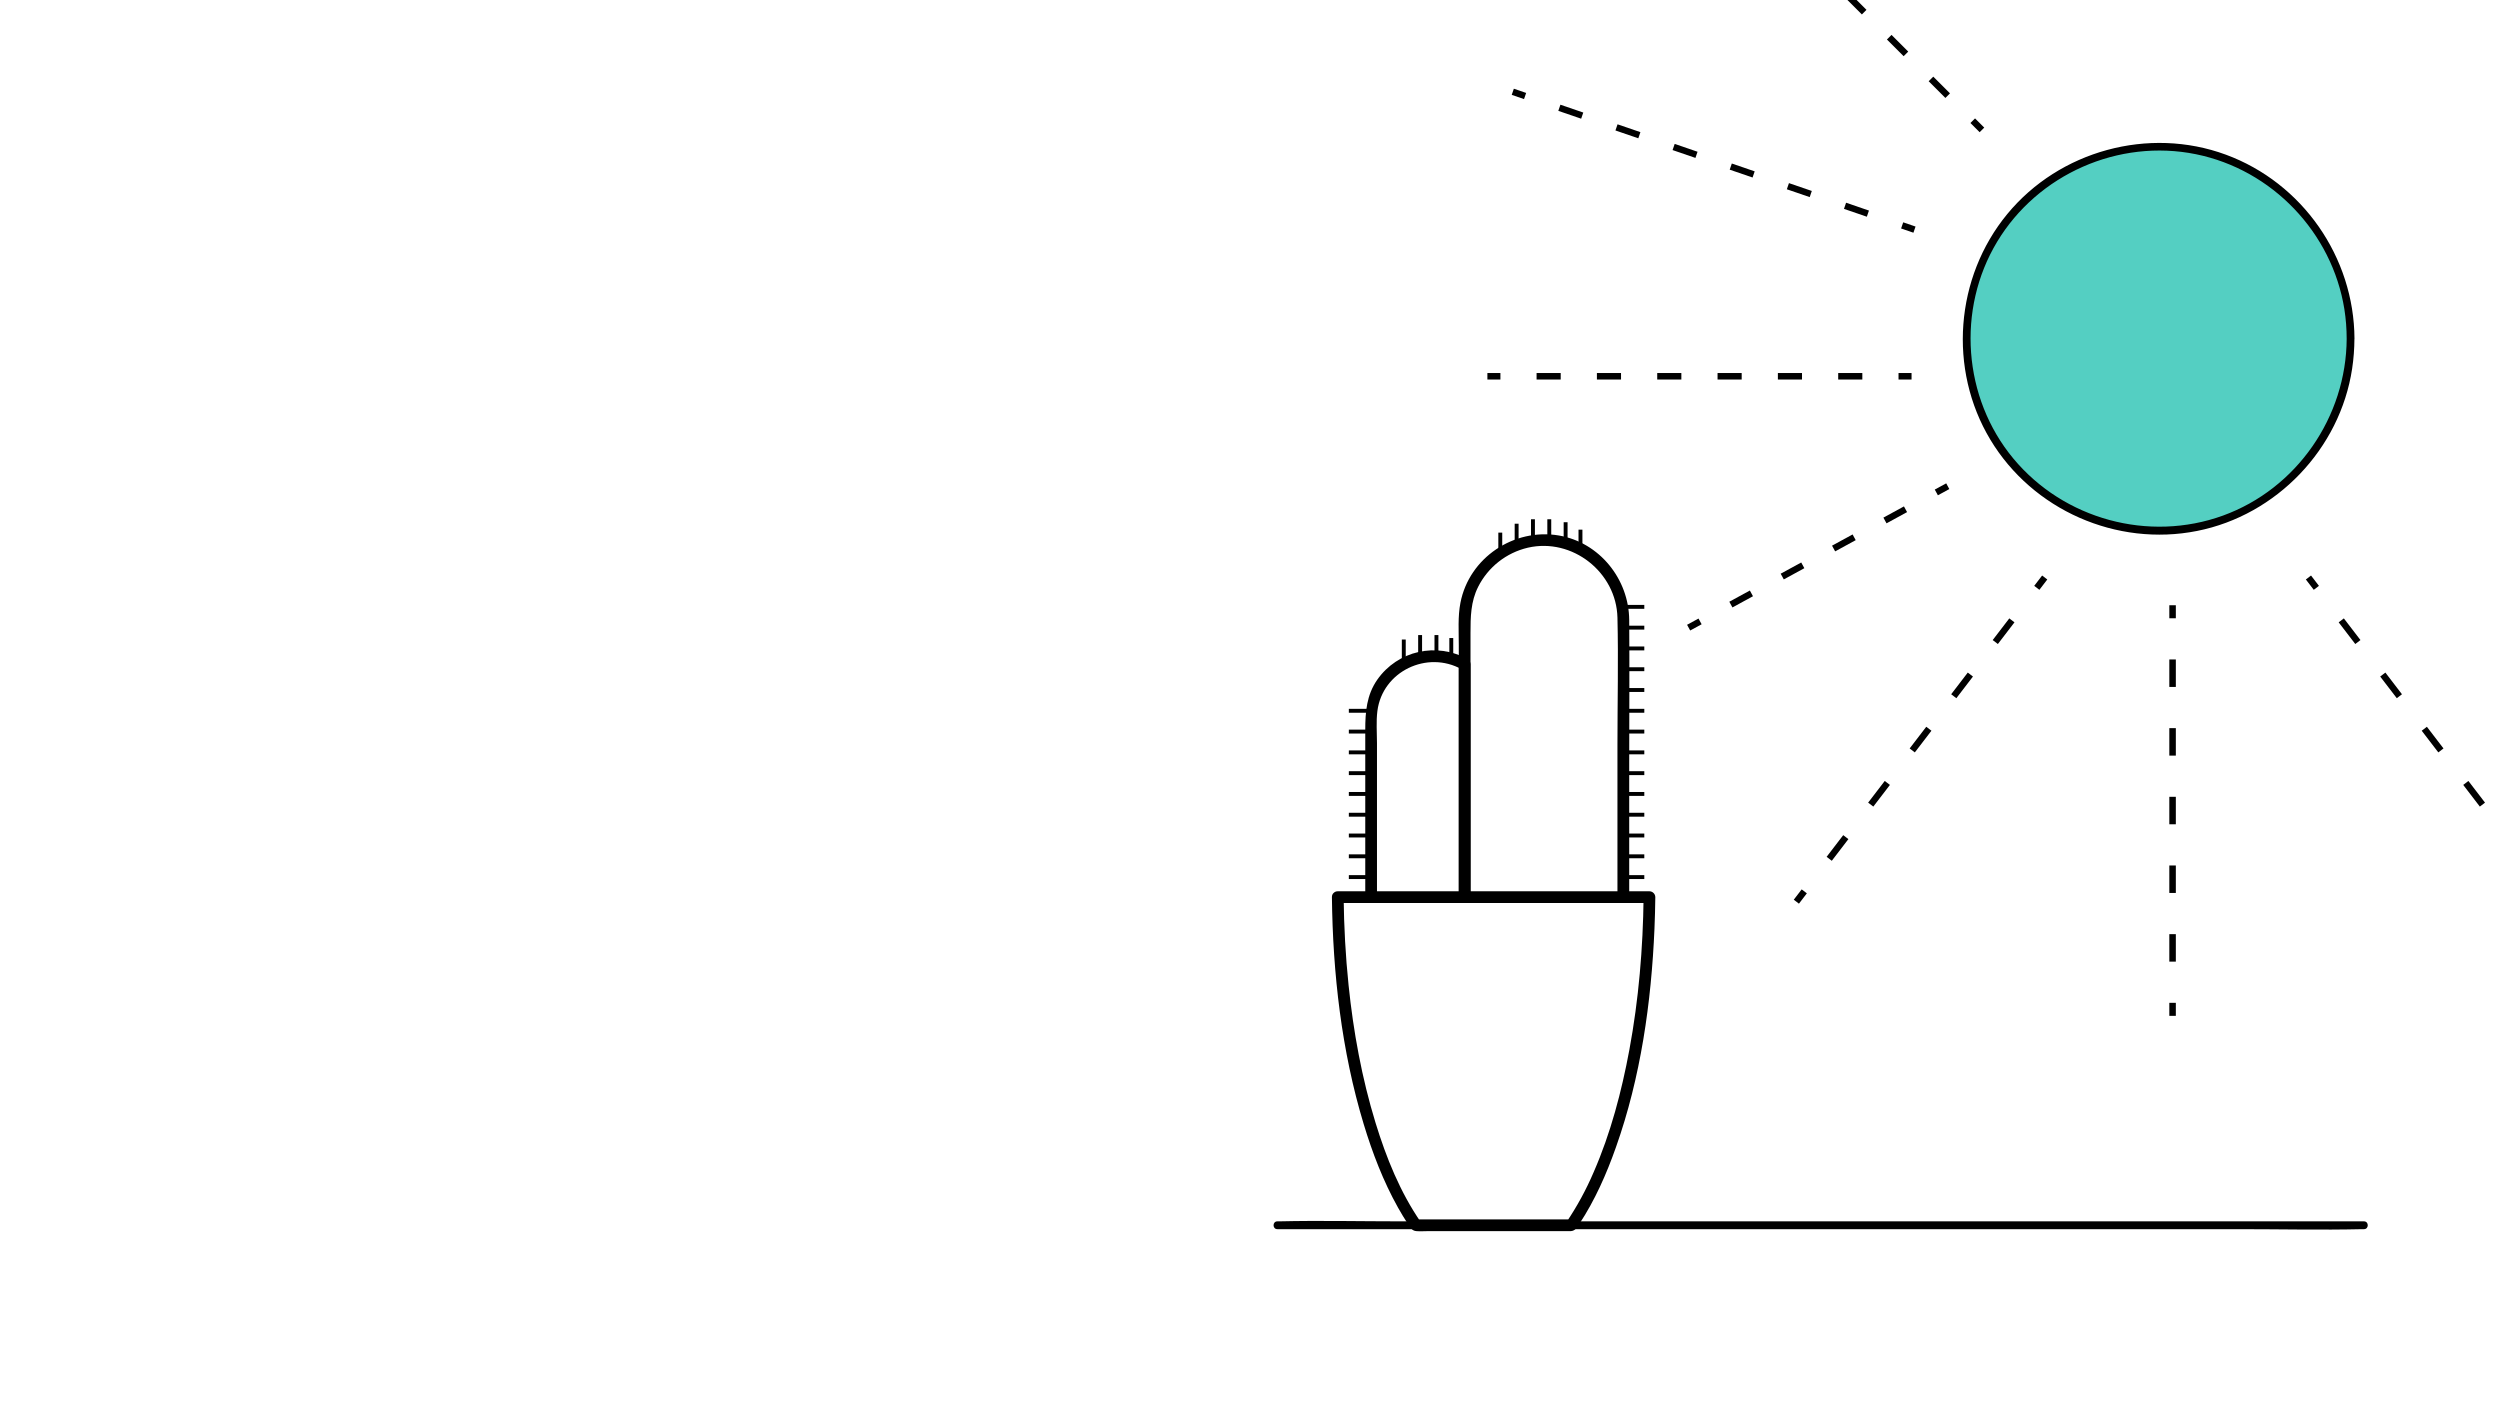
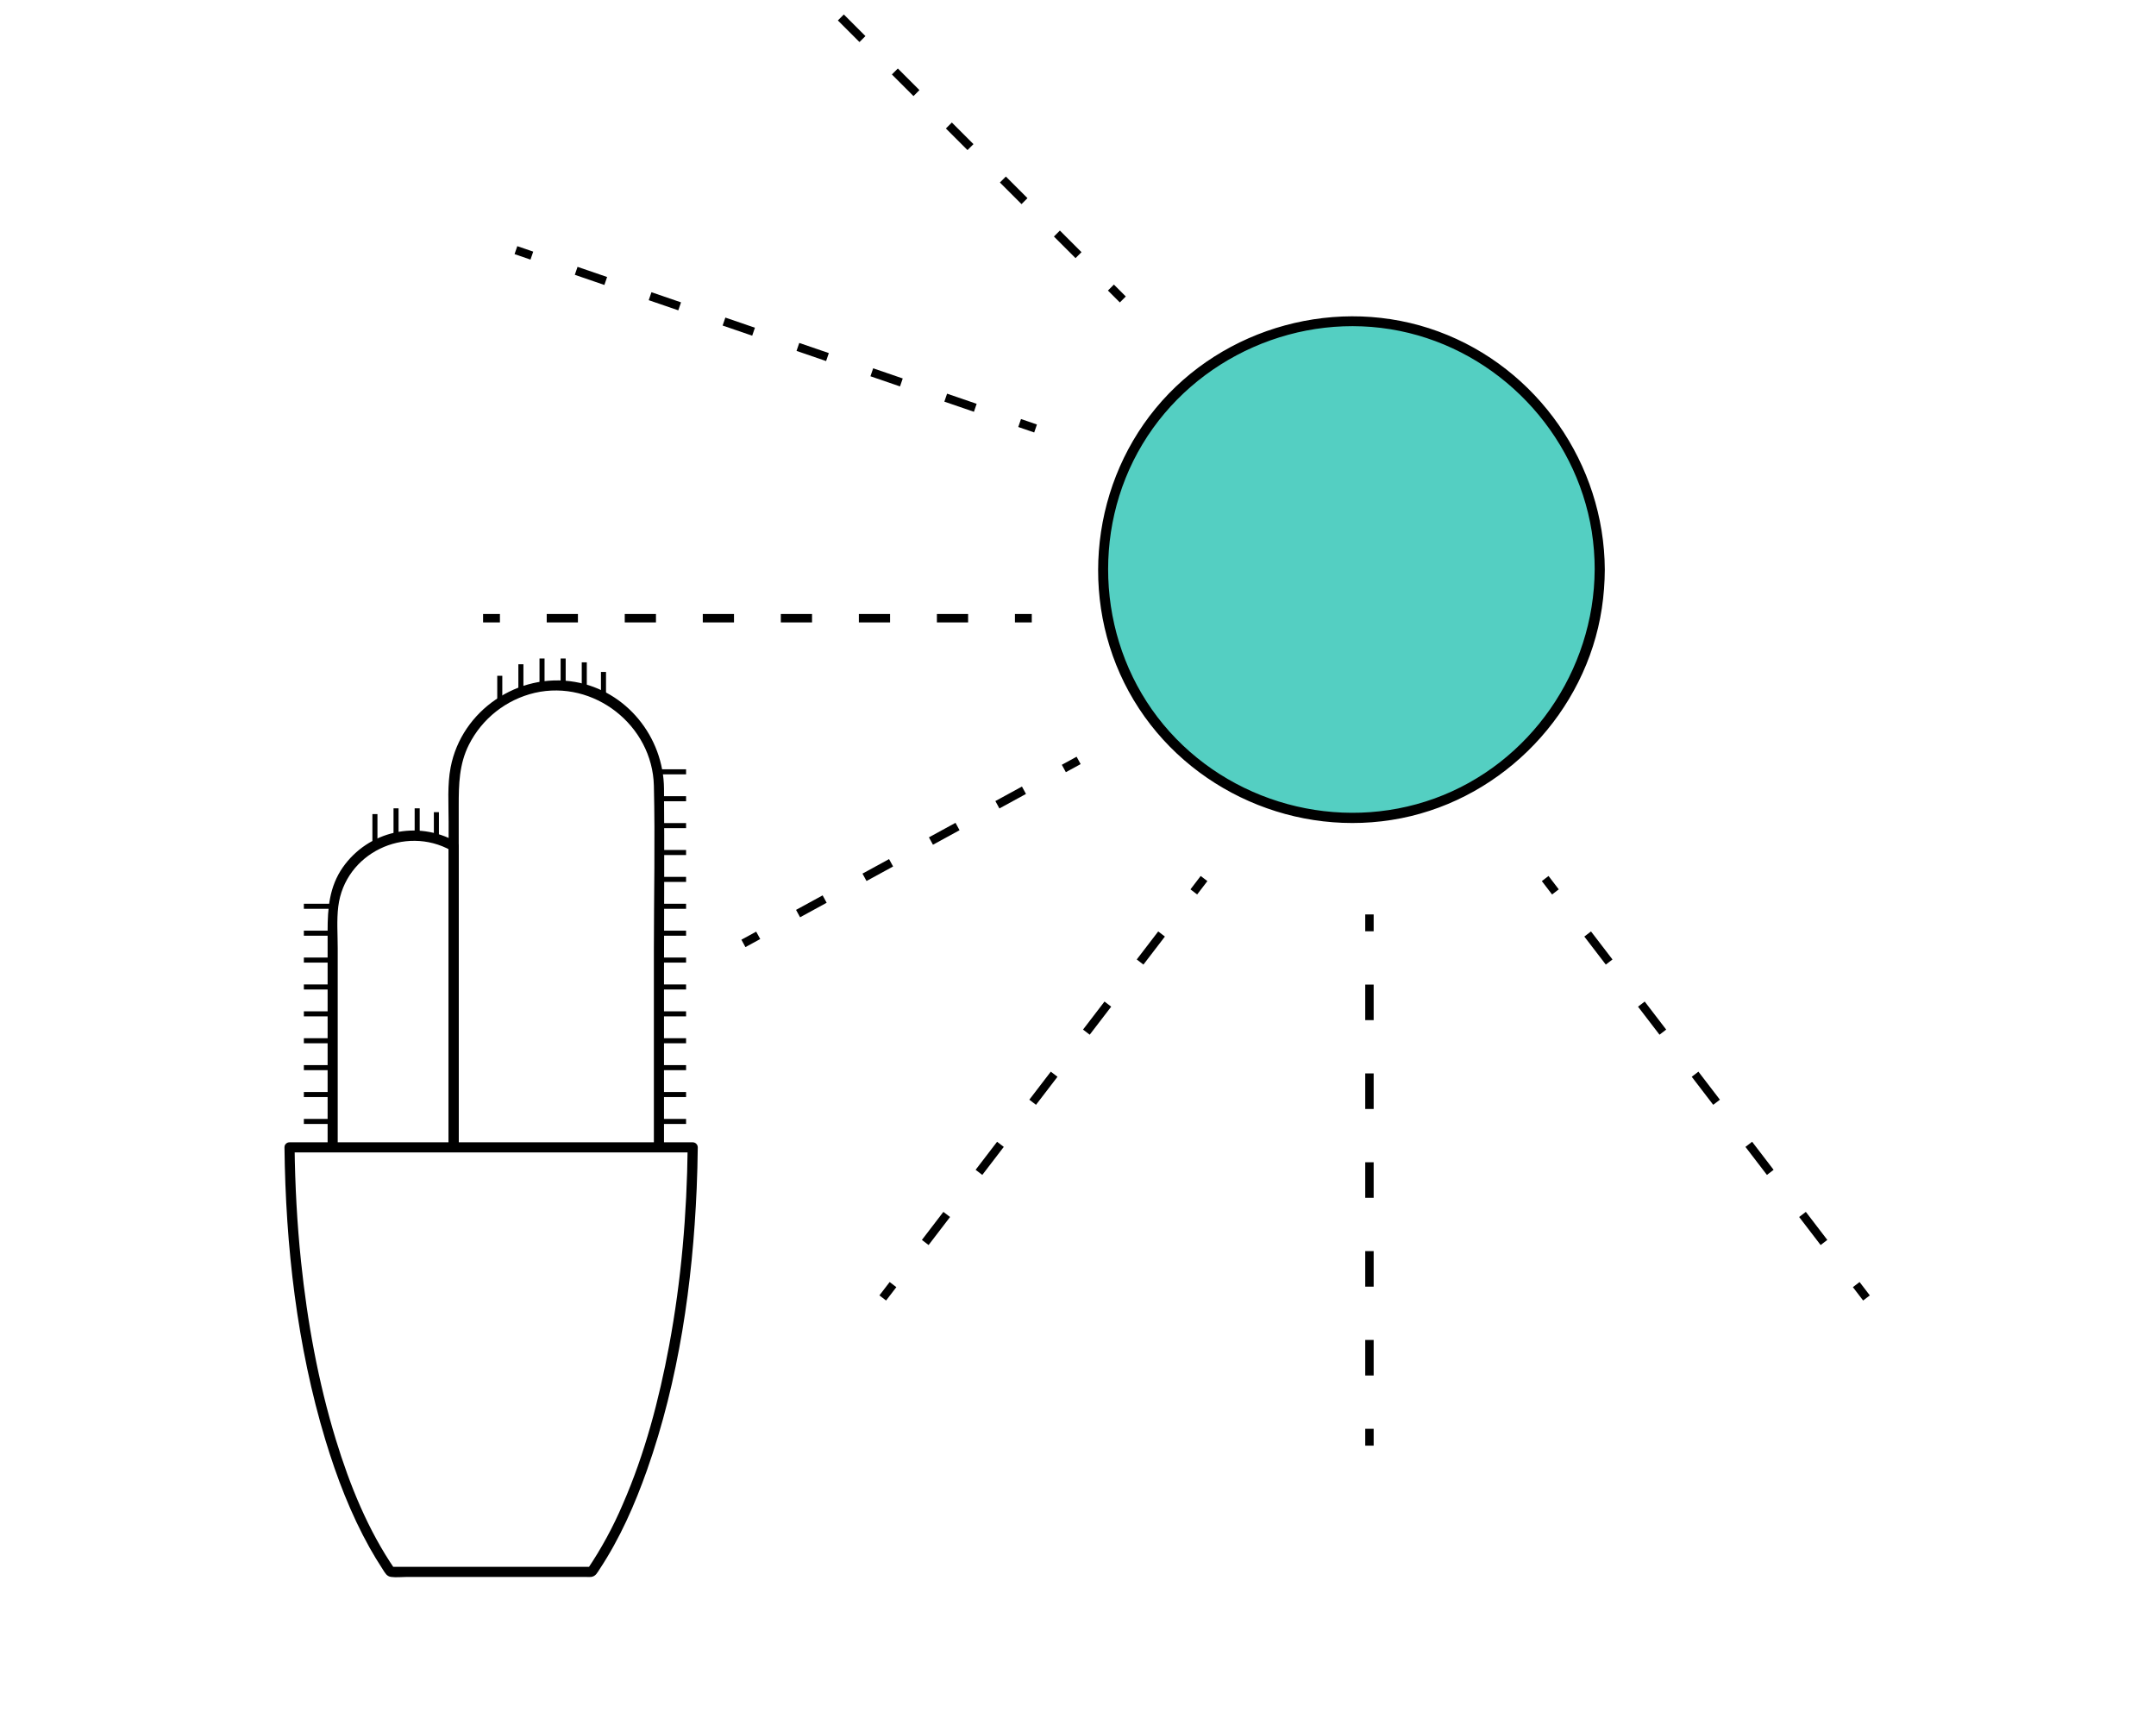
- <svg xmlns="http://www.w3.org/2000/svg" id="Layer_1" data-name="Layer 1" viewBox="0 0 1920 1080">
+ <svg xmlns="http://www.w3.org/2000/svg" id="Layer_1" data-name="Layer 1" viewBox="0 0 1280 1024">
  <defs>
-     <style>.cls-1,.cls-10,.cls-11,.cls-2,.cls-5,.cls-6,.cls-7,.cls-8,.cls-9{fill:none;}.cls-10,.cls-11,.cls-2,.cls-5,.cls-6,.cls-7,.cls-8,.cls-9{stroke:#000;stroke-miterlimit:10;}.cls-2{stroke-width:3px;}.cls-3{clip-path:url(#clip-path);}.cls-4{fill:#54cfc2;}.cls-10,.cls-11,.cls-5,.cls-6,.cls-7,.cls-8,.cls-9{stroke-width:5px;}.cls-6{stroke-dasharray:18.14 27.21;}.cls-7{stroke-dasharray:18.56 27.83;}.cls-8{stroke-dasharray:18.53 27.8;}.cls-9{stroke-dasharray:20.97 31.46;}.cls-10{stroke-dasharray:17.98 26.96;}.cls-11{stroke-dasharray:21.1 31.64;}</style>
-     <clipPath id="clip-path">
-       <rect class="cls-1" width="1920" height="1080" />
-     </clipPath>
+     <style>.cls-1,.cls-3,.cls-4,.cls-5,.cls-6,.cls-7,.cls-8,.cls-9{fill:none;stroke:#000;stroke-miterlimit:10;}.cls-1{stroke-width:3px;}.cls-2{fill:#54cfc2;}.cls-3,.cls-4,.cls-5,.cls-6,.cls-7,.cls-8,.cls-9{stroke-width:5px;}.cls-4{stroke-dasharray:18.14 27.21;}.cls-5{stroke-dasharray:18.56 27.83;}.cls-6{stroke-dasharray:18.53 27.8;}.cls-7{stroke-dasharray:20.97 31.46;}.cls-8{stroke-dasharray:17.98 26.96;}.cls-9{stroke-dasharray:21.1 31.64;}</style>
  </defs>
-   <path d="M1129.36,688.43V510.17a4.52,4.52,0,0,0-2.23-3.88,52.9,52.9,0,0,0-69.41,15.76c-8.16,11.72-9.2,24.76-9.2,38.42v128c0,5.79,9,5.8,9,0V570.77c0-8.1-.72-16.67.32-24.74,3.92-30.52,38.29-46.78,64.74-32l-2.22-3.89V688.43c0,5.79,9,5.8,9,0Z" />
-   <path d="M1251.23,688.43V586.05c0-36.65.3-73.32,0-110-.26-31.26-22.77-59.45-54-64.79-34.42-5.89-68.89,17-75.61,51.63-2.08,10.7-1.27,22-1.27,32.85V688.43c0,5.79,9,5.8,9,0V486.13c0-12.3.15-24.09,5.85-35.41a57.41,57.41,0,0,1,38.22-30.1c34.08-7.81,67.94,18.82,68.78,53.68.78,32.56,0,65.23,0,97.8V688.43c0,5.79,9,5.8,9,0Z" />
-   <path d="M1022.91,689c.68,58.62,7.36,118,24.39,174.26,6.69,22.13,15.08,44,26.38,64.2,2.41,4.31,5,8.53,7.67,12.65,1.74,2.63,3,5.08,6.35,5.39,3.07.28,6.3,0,9.37,0h106.21c1,0,2.15.09,3.2,0,3.38-.31,4.61-2.76,6.35-5.39,12.05-18.25,21-38.54,28.24-59.11,19-53.59,27.14-111.07,29.56-167.68.35-8.1.55-16.21.65-24.32a4.57,4.57,0,0,0-4.5-4.5H1027.41c-5.8,0-5.8,9,0,9h239.37l-4.5-4.5c-.46,39.29-3.75,78.6-10.93,117.26-5.95,32-14.33,64-27.39,93.89a231,231,0,0,1-21,38.58l3.89-2.23H1087.37l3.89,2.23c-16-23.19-26.64-49.67-34.86-76.46-10.52-34.32-17-69.89-20.69-105.58-2.34-22.49-3.54-45.08-3.8-67.69C1031.84,683.21,1022.84,683.19,1022.91,689Z" />
-   <line class="cls-2" x1="1053.02" y1="673.6" x2="1035.91" y2="673.6" />
-   <line class="cls-2" x1="1053.02" y1="657.64" x2="1035.91" y2="657.64" />
-   <line class="cls-2" x1="1053.02" y1="641.67" x2="1035.91" y2="641.67" />
-   <line class="cls-2" x1="1053.02" y1="625.71" x2="1035.91" y2="625.71" />
-   <line class="cls-2" x1="1053.02" y1="609.75" x2="1035.91" y2="609.75" />
-   <line class="cls-2" x1="1053.02" y1="593.78" x2="1035.91" y2="593.78" />
-   <line class="cls-2" x1="1053.02" y1="577.82" x2="1035.91" y2="577.82" />
-   <line class="cls-2" x1="1053.02" y1="561.85" x2="1035.91" y2="561.85" />
-   <line class="cls-2" x1="1053.02" y1="545.89" x2="1035.91" y2="545.89" />
-   <line class="cls-2" x1="1262.83" y1="673.6" x2="1245.73" y2="673.6" />
-   <line class="cls-2" x1="1262.83" y1="657.64" x2="1245.73" y2="657.64" />
-   <line class="cls-2" x1="1262.83" y1="641.67" x2="1245.73" y2="641.67" />
-   <line class="cls-2" x1="1262.83" y1="625.71" x2="1245.73" y2="625.71" />
-   <line class="cls-2" x1="1262.83" y1="609.75" x2="1245.73" y2="609.75" />
-   <line class="cls-2" x1="1262.83" y1="593.78" x2="1245.73" y2="593.78" />
-   <line class="cls-2" x1="1262.83" y1="577.82" x2="1245.73" y2="577.82" />
-   <line class="cls-2" x1="1262.83" y1="561.85" x2="1245.73" y2="561.85" />
-   <line class="cls-2" x1="1262.83" y1="545.89" x2="1245.73" y2="545.89" />
-   <line class="cls-2" x1="1262.83" y1="529.92" x2="1245.73" y2="529.92" />
-   <line class="cls-2" x1="1262.83" y1="513.96" x2="1245.73" y2="513.96" />
-   <line class="cls-2" x1="1262.83" y1="498" x2="1245.73" y2="498" />
-   <line class="cls-2" x1="1262.83" y1="482.03" x2="1245.73" y2="482.03" />
-   <line class="cls-2" x1="1262.83" y1="466.07" x2="1245.73" y2="466.07" />
-   <line class="cls-2" x1="1078.1" y1="507.12" x2="1078.1" y2="491.15" />
-   <line class="cls-2" x1="1090.65" y1="503.7" x2="1090.65" y2="487.73" />
-   <line class="cls-2" x1="1103.19" y1="503.7" x2="1103.19" y2="487.73" />
-   <line class="cls-2" x1="1114.59" y1="505.98" x2="1114.59" y2="490.01" />
-   <line class="cls-2" x1="1164.77" y1="418.18" x2="1164.77" y2="402.21" />
-   <line class="cls-2" x1="1152.22" y1="425.02" x2="1152.22" y2="409.05" />
-   <line class="cls-2" x1="1177.31" y1="414.76" x2="1177.31" y2="398.79" />
-   <line class="cls-2" x1="1189.85" y1="414.76" x2="1189.85" y2="398.79" />
-   <line class="cls-2" x1="1202.39" y1="417.04" x2="1202.39" y2="401.07" />
-   <line class="cls-2" x1="1213.8" y1="422.74" x2="1213.8" y2="406.77" />
-   <path d="M1815.51,938H1077c-31.53,0-63.16-.74-94.68,0H981c-3.86,0-3.87,6,0,6h738.52c31.53,0,63.16.74,94.69,0h1.33c3.86,0,3.87-6,0-6H1077c-31.53,0-63.16-.74-94.68,0H981c-3.86,0-3.87,6,0,6h738.52c31.53,0,63.16.74,94.69,0h1.33C1819.37,944,1819.38,938,1815.51,938Z" />
-   <g class="cls-3">
-     <circle class="cls-4" cx="1657.71" cy="260.12" r="147.54" />
-     <path d="M1802.25,260.12c-.28,60.06-38.35,115.29-95,135.85-57,20.69-122.25,2.84-161-43.81s-43.64-114.67-12.44-166.5,93.3-79.3,152.67-67.22c58.48,11.9,104.55,60.06,114,119a146.62,146.62,0,0,1,1.76,22.73c0,3.86,6,3.87,6,0-.29-62.65-39.92-119.72-98.81-141.4-59.21-21.8-127.81-3-167.85,45.62s-45.51,119.2-13,173.27,96.93,82.4,158.78,70.11c61.06-12.12,109.8-63.05,119.08-124.63a159.06,159.06,0,0,0,1.76-23C1808.27,256.26,1802.27,256.26,1802.25,260.12Z" />
-     <line class="cls-5" x1="1522.13" y1="99.78" x2="1515.06" y2="92.7" />
-     <line class="cls-6" x1="1495.82" y1="73.46" x2="1345.11" y2="-77.25" />
-     <line class="cls-5" x1="1470.32" y1="176.36" x2="1460.86" y2="173.11" />
-     <line class="cls-7" x1="1434.54" y1="164.08" x2="1184.44" y2="78.26" />
-     <line class="cls-5" x1="1171.27" y1="73.74" x2="1161.82" y2="70.49" />
-     <line class="cls-5" x1="1468.07" y1="288.98" x2="1458.07" y2="288.98" />
-     <line class="cls-8" x1="1430.27" y1="288.98" x2="1166.21" y2="288.98" />
-     <line class="cls-5" x1="1152.32" y1="288.98" x2="1142.32" y2="288.98" />
-     <line class="cls-5" x1="1570.34" y1="443.52" x2="1564.26" y2="451.46" />
-     <line class="cls-9" x1="1545.13" y1="476.44" x2="1395.25" y2="672.07" />
-     <line class="cls-5" x1="1385.68" y1="684.56" x2="1379.6" y2="692.5" />
-     <line class="cls-5" x1="1495.88" y1="373.4" x2="1487.1" y2="378.19" />
-     <line class="cls-10" x1="1463.43" y1="391.11" x2="1317.49" y2="470.78" />
-     <line class="cls-5" x1="1305.65" y1="477.24" x2="1296.87" y2="482.03" />
-     <line class="cls-5" x1="1668.54" y1="464.83" x2="1668.54" y2="474.83" />
-     <line class="cls-11" x1="1668.54" y1="506.47" x2="1668.54" y2="754.35" />
-     <line class="cls-5" x1="1668.54" y1="770.17" x2="1668.54" y2="780.17" />
-     <line class="cls-5" x1="1772.88" y1="443.52" x2="1778.96" y2="451.46" />
-     <line class="cls-9" x1="1798.09" y1="476.44" x2="1947.97" y2="672.07" />
-   </g>
+   <path d="M272.34,680.53V502.28a3,3,0,0,0-1.48-2.59,51.36,51.36,0,0,0-67.36,15.22c-8,11.51-9,24.26-9,37.66v128c0,3.86,6,3.87,6,0V562.88c0-8.12-.67-16.66.33-24.75,3.91-31.67,39.56-48.62,67-33.26l-1.49-2.59V680.53c0,3.86,6,3.87,6,0Z" />
+   <path d="M394.21,680.53V578.15c0-36.65.3-73.31,0-110-.25-30.66-22.31-58.12-52.89-63.35-33.65-5.76-67.2,16.86-73.76,50.58-2.05,10.56-1.22,21.76-1.22,32.46V680.53c0,3.86,6,3.87,6,0V478.23c0-12.57.23-24.6,6.06-36.16a58.86,58.86,0,0,1,39.12-30.79c35-8,69.82,19.27,70.68,55.12.78,32.56,0,65.23,0,97.8V680.53c0,3.86,6,3.87,6,0Z" />
+   <path d="M168.89,681.1c.69,58.49,7.35,117.73,24.34,173.87,6.66,22,15,43.73,26.23,63.84,2.41,4.3,5,8.53,7.68,12.65,1.43,2.17,2.34,4.28,5.05,4.64,3,.41,6.35,0,9.37,0H347.77a24.25,24.25,0,0,0,3.19,0c2.71-.36,3.62-2.47,5.06-4.64,12-18.14,20.86-38.3,28.1-58.75,18.9-53.47,27.08-110.8,29.5-167.28q.51-12.16.64-24.33a3,3,0,0,0-3-3H171.89c-3.86,0-3.86,6,0,6H411.26l-3-3c-.46,39.43-3.77,78.87-11,117.66-6,32.15-14.42,64.23-27.54,94.25a230.64,230.64,0,0,1-21,38.58l2.59-1.49H231.86l2.59,1.49c-16-23.29-26.76-49.91-35-76.81-10.56-34.46-17-70.17-20.74-106-2.34-22.5-3.54-45.09-3.81-67.7C174.85,677.24,168.85,677.23,168.89,681.1Z" />
+   <line class="cls-1" x1="197.5" y1="665.71" x2="180.4" y2="665.71" />
+   <line class="cls-1" x1="197.5" y1="649.74" x2="180.4" y2="649.74" />
+   <line class="cls-1" x1="197.5" y1="633.78" x2="180.4" y2="633.78" />
+   <line class="cls-1" x1="197.5" y1="617.81" x2="180.4" y2="617.81" />
+   <line class="cls-1" x1="197.5" y1="601.85" x2="180.4" y2="601.85" />
+   <line class="cls-1" x1="197.5" y1="585.89" x2="180.4" y2="585.89" />
+   <line class="cls-1" x1="197.5" y1="569.92" x2="180.4" y2="569.92" />
+   <line class="cls-1" x1="197.5" y1="553.96" x2="180.4" y2="553.96" />
+   <line class="cls-1" x1="197.5" y1="537.99" x2="180.4" y2="537.99" />
+   <line class="cls-1" x1="407.32" y1="665.71" x2="390.21" y2="665.71" />
+   <line class="cls-1" x1="407.32" y1="649.74" x2="390.21" y2="649.74" />
+   <line class="cls-1" x1="407.32" y1="633.78" x2="390.21" y2="633.78" />
+   <line class="cls-1" x1="407.32" y1="617.81" x2="390.21" y2="617.81" />
+   <line class="cls-1" x1="407.32" y1="601.85" x2="390.21" y2="601.85" />
+   <line class="cls-1" x1="407.32" y1="585.89" x2="390.21" y2="585.89" />
+   <line class="cls-1" x1="407.32" y1="569.92" x2="390.21" y2="569.92" />
+   <line class="cls-1" x1="407.32" y1="553.96" x2="390.21" y2="553.96" />
+   <line class="cls-1" x1="407.32" y1="537.99" x2="390.21" y2="537.99" />
+   <line class="cls-1" x1="407.32" y1="522.03" x2="390.21" y2="522.03" />
+   <line class="cls-1" x1="407.32" y1="506.07" x2="390.21" y2="506.07" />
+   <line class="cls-1" x1="407.32" y1="490.1" x2="390.21" y2="490.1" />
+   <line class="cls-1" x1="407.32" y1="474.14" x2="390.21" y2="474.14" />
+   <line class="cls-1" x1="407.32" y1="458.17" x2="390.21" y2="458.17" />
+   <line class="cls-1" x1="222.59" y1="499.22" x2="222.59" y2="483.26" />
+   <line class="cls-1" x1="235.13" y1="495.8" x2="235.13" y2="479.84" />
+   <line class="cls-1" x1="247.68" y1="495.8" x2="247.68" y2="479.84" />
+   <line class="cls-1" x1="259.08" y1="498.08" x2="259.08" y2="482.12" />
+   <line class="cls-1" x1="309.25" y1="410.28" x2="309.25" y2="394.32" />
+   <line class="cls-1" x1="296.71" y1="417.12" x2="296.71" y2="401.16" />
+   <line class="cls-1" x1="321.8" y1="406.86" x2="321.8" y2="390.9" />
+   <line class="cls-1" x1="334.34" y1="406.86" x2="334.34" y2="390.9" />
+   <line class="cls-1" x1="346.88" y1="409.14" x2="346.88" y2="393.18" />
+   <line class="cls-1" x1="358.28" y1="414.84" x2="358.28" y2="398.88" />
+   <circle class="cls-2" cx="802.2" cy="338.12" r="147.54" />
+   <path d="M946.74,338.12c-.28,60.06-38.35,115.29-95,135.85-57.05,20.69-122.25,2.84-161-43.81s-43.64-114.67-12.45-166.5S771.6,184.36,831,196.44c58.48,11.9,104.55,60.06,114,119a147.86,147.86,0,0,1,1.76,22.73c0,3.86,6,3.87,6,0-.3-62.65-39.92-119.72-98.82-141.4-59.21-21.8-127.8-3-167.84,45.62s-45.51,119.2-13,173.27S770,498,831.9,485.72C893,473.6,941.69,422.67,951,361.09a160.5,160.5,0,0,0,1.76-23C952.76,334.26,946.76,334.26,946.74,338.12Z" />
+   <line class="cls-3" x1="666.61" y1="177.77" x2="659.54" y2="170.7" />
+   <line class="cls-4" x1="640.3" y1="151.46" x2="489.59" y2="0.75" />
+   <line class="cls-3" x1="614.81" y1="254.36" x2="605.35" y2="251.11" />
+   <line class="cls-5" x1="579.02" y1="242.08" x2="328.92" y2="156.26" />
+   <line class="cls-3" x1="315.76" y1="151.74" x2="306.3" y2="148.49" />
+   <line class="cls-3" x1="612.56" y1="366.98" x2="602.56" y2="366.98" />
+   <line class="cls-6" x1="574.76" y1="366.98" x2="310.7" y2="366.98" />
+   <line class="cls-3" x1="296.8" y1="366.98" x2="286.8" y2="366.98" />
+   <line class="cls-3" x1="714.83" y1="521.52" x2="708.75" y2="529.46" />
+   <line class="cls-7" x1="689.61" y1="554.44" x2="539.73" y2="750.07" />
+   <line class="cls-3" x1="530.17" y1="762.56" x2="524.08" y2="770.5" />
+   <line class="cls-3" x1="640.37" y1="451.4" x2="631.59" y2="456.19" />
+   <line class="cls-8" x1="607.92" y1="469.11" x2="461.97" y2="548.78" />
+   <line class="cls-3" x1="450.14" y1="555.24" x2="441.36" y2="560.03" />
+   <line class="cls-3" x1="813.03" y1="542.83" x2="813.03" y2="552.83" />
+   <line class="cls-9" x1="813.03" y1="584.47" x2="813.03" y2="832.35" />
+   <line class="cls-3" x1="813.03" y1="848.17" x2="813.03" y2="858.17" />
+   <line class="cls-3" x1="917.36" y1="521.52" x2="923.44" y2="529.46" />
+   <line class="cls-7" x1="942.58" y1="554.44" x2="1092.46" y2="750.07" />
+   <line class="cls-3" x1="1102.03" y1="762.56" x2="1108.11" y2="770.5" />
</svg>
